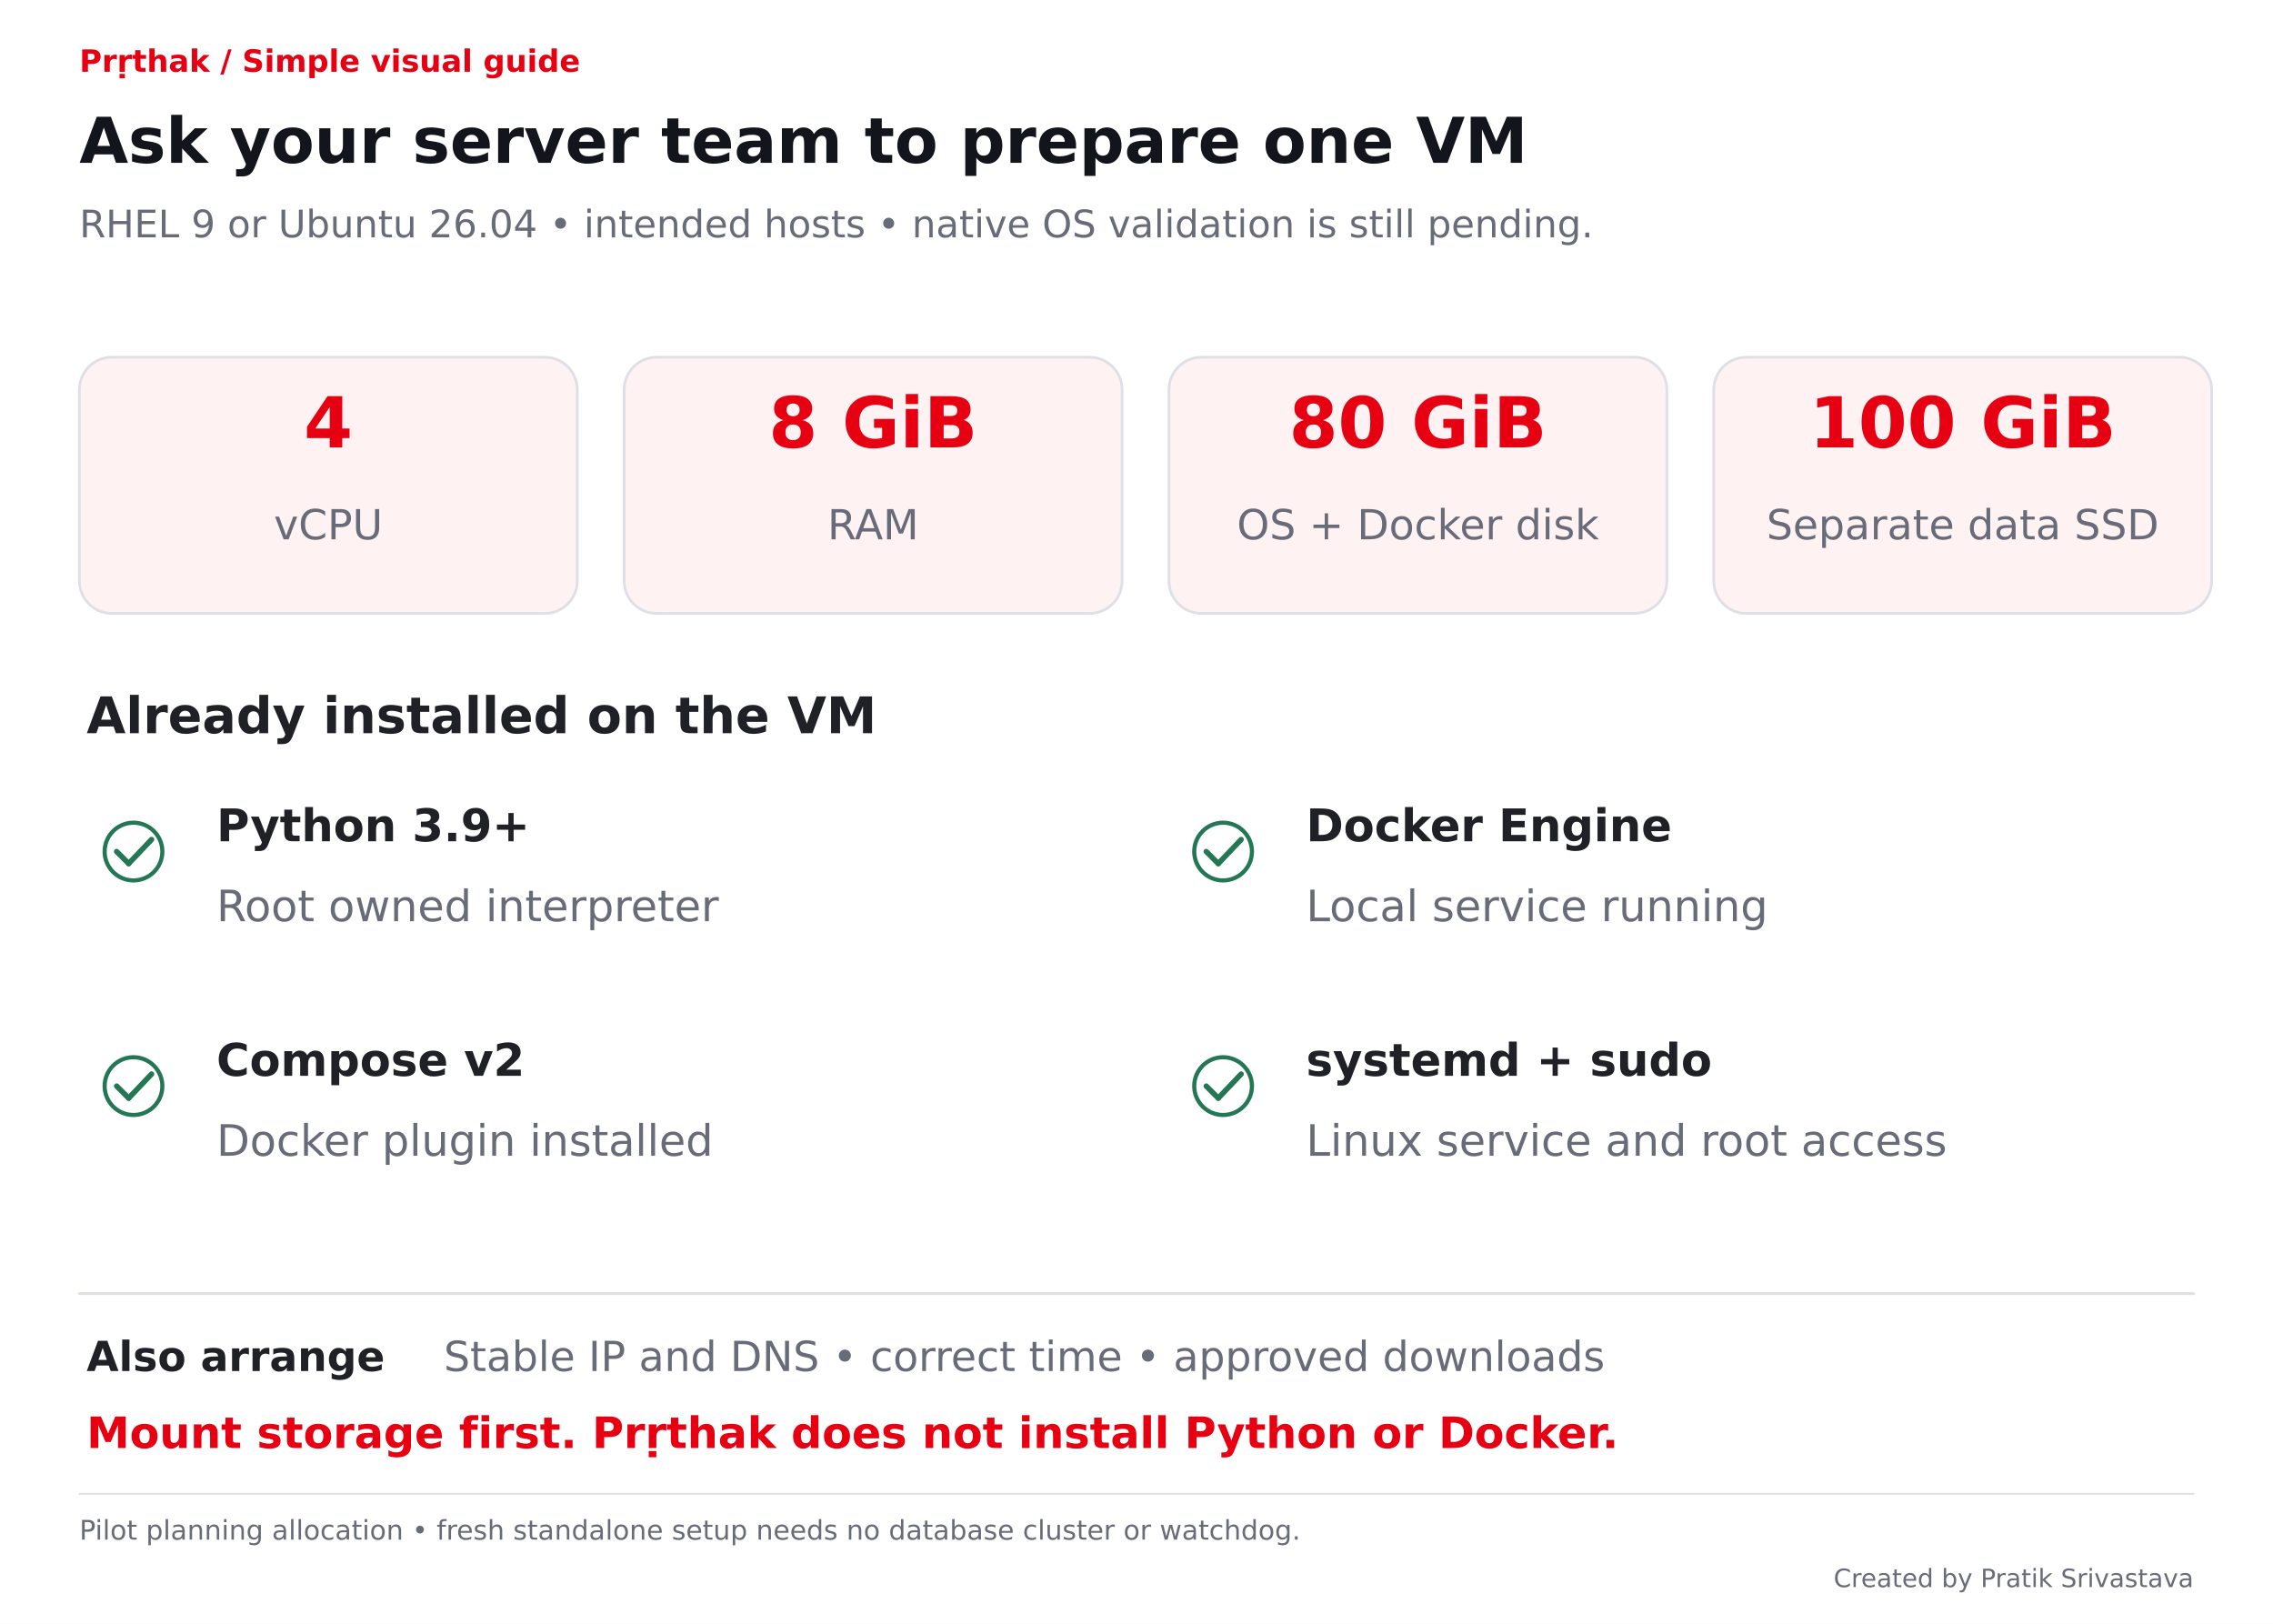
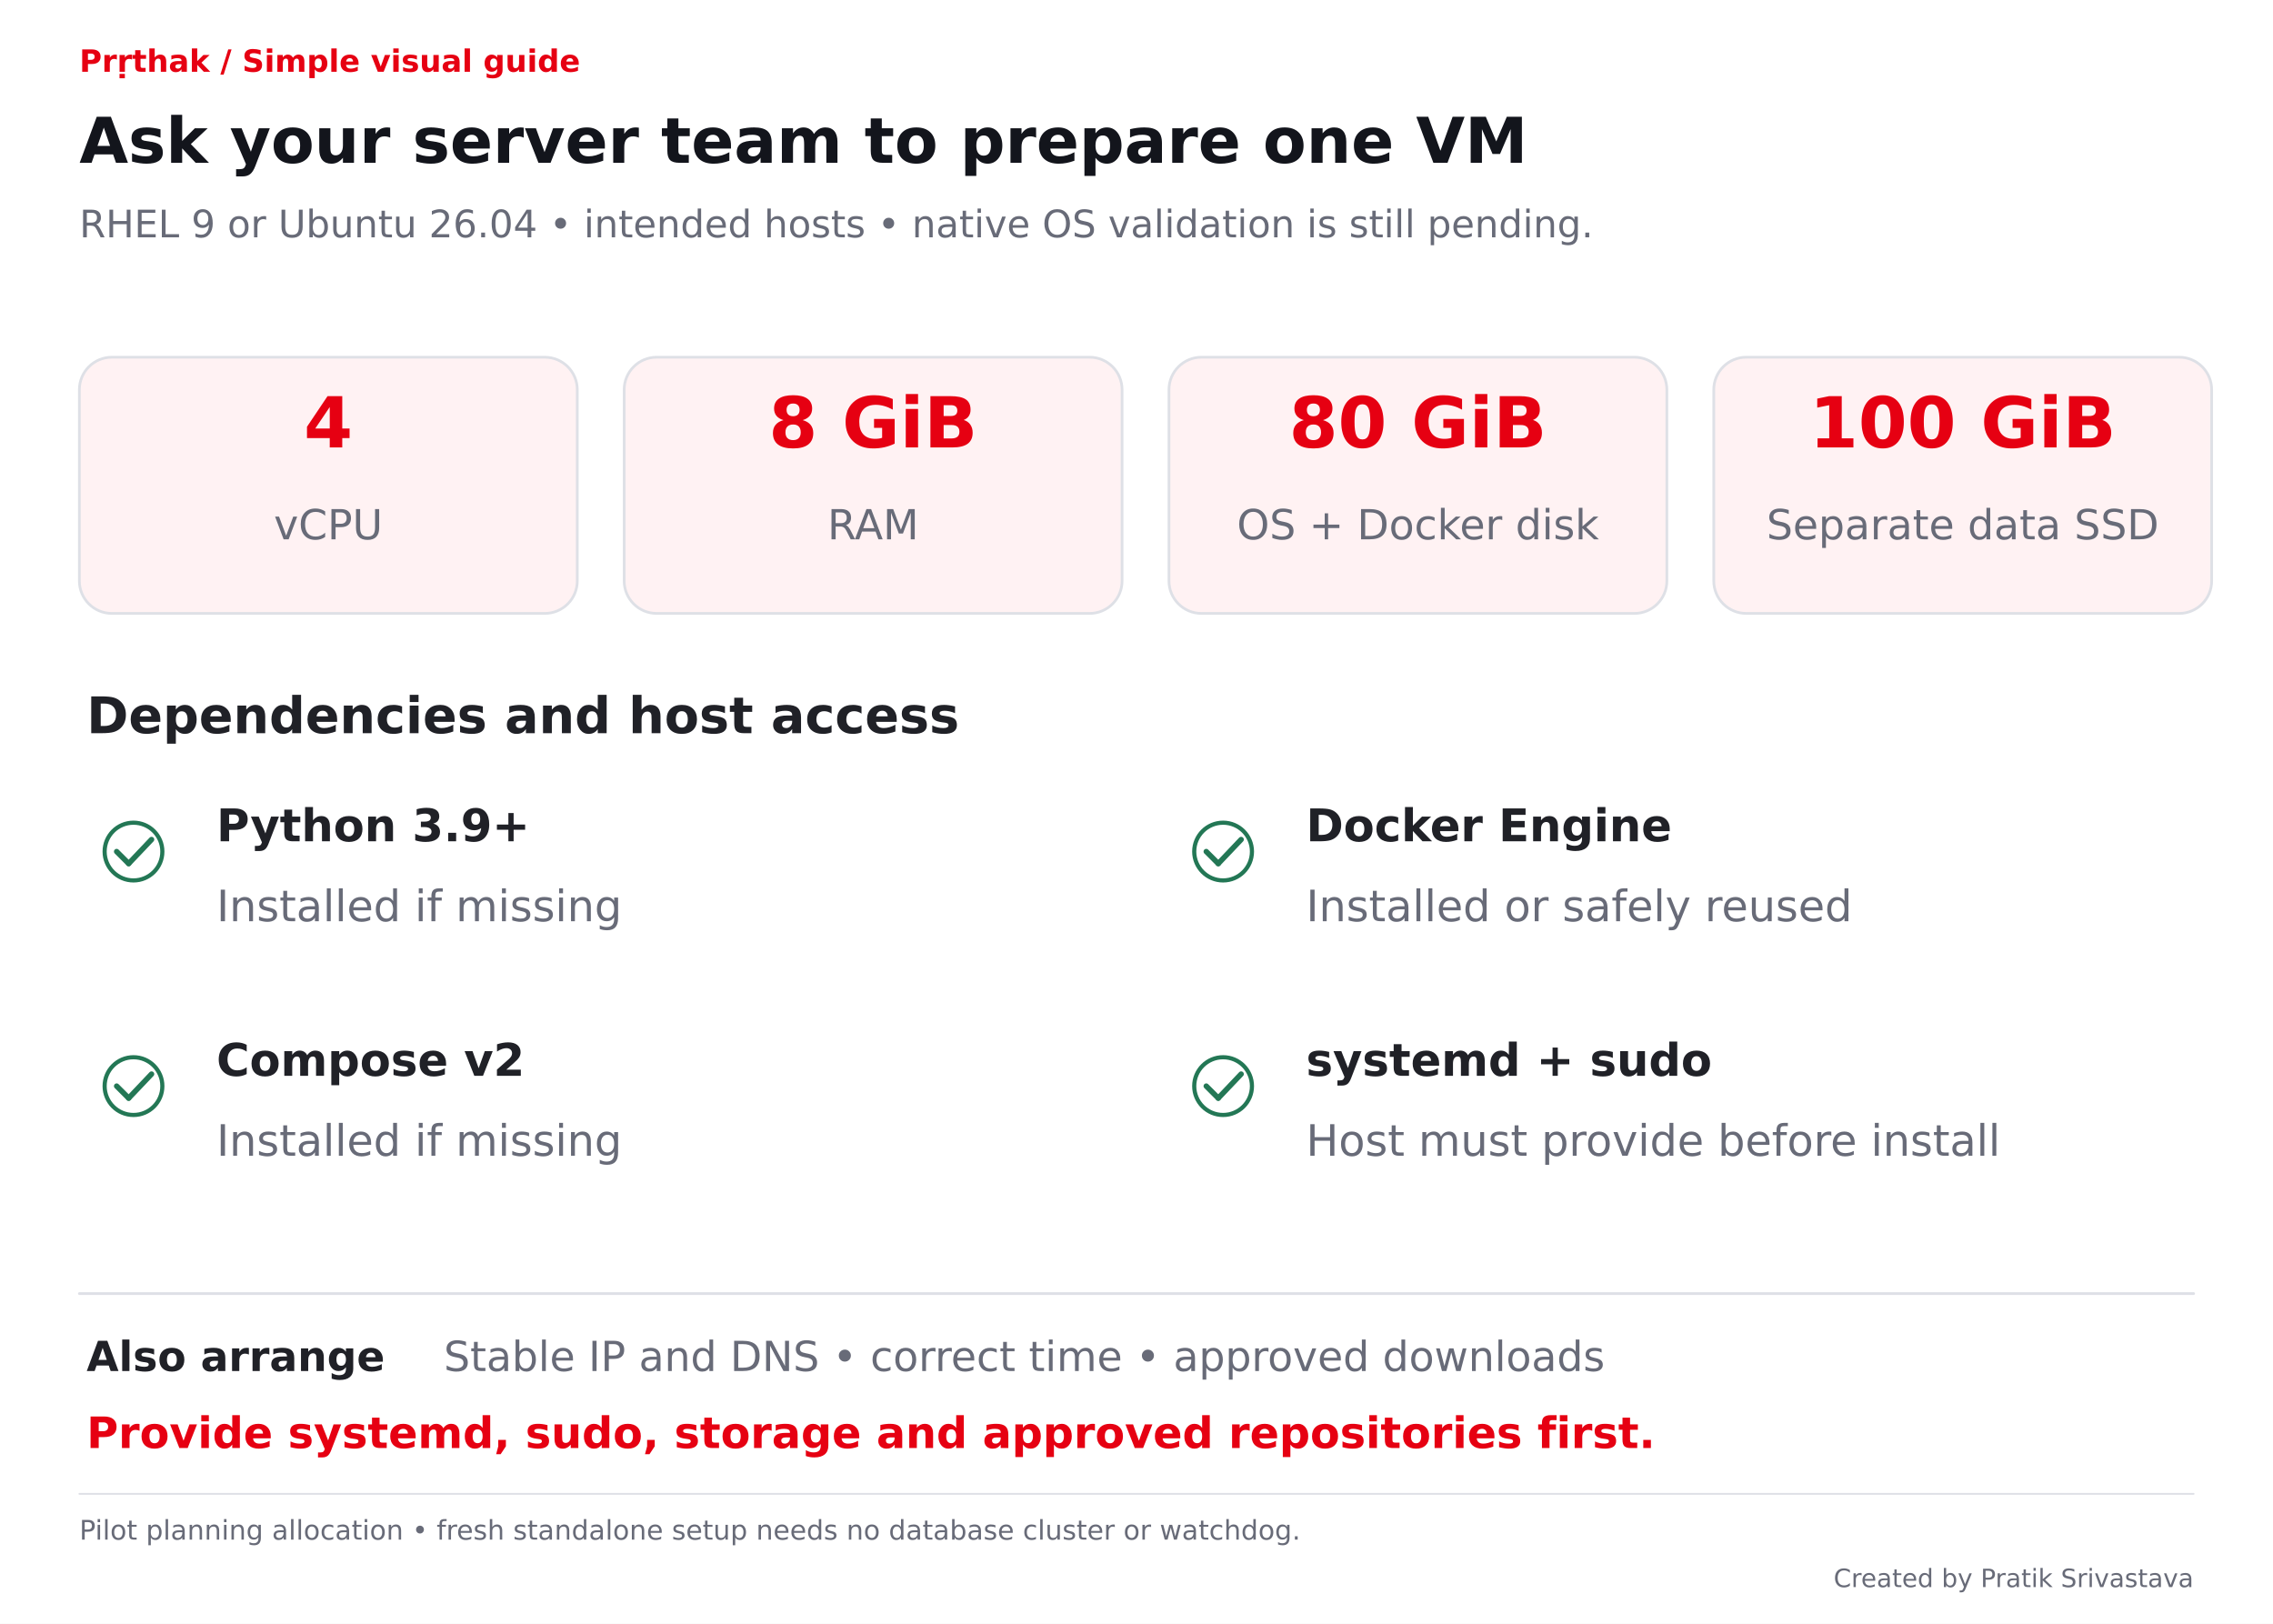
<svg xmlns="http://www.w3.org/2000/svg" width="1260" height="900" viewBox="0 0 1260 900" role="img" aria-labelledby="title desc">
  <rect width="1260" height="900" fill="#FFFFFF" />
  <text x="44" y="28.0" font-family="DejaVu Sans,sans-serif" font-size="17" font-weight="600" fill="#E60012" text-anchor="start" dominant-baseline="text-before-edge">Prṛthak  /  Simple visual guide</text>
  <text x="44" y="66.0" font-family="DejaVu Sans,sans-serif" font-size="35" font-weight="600" fill="#13151C" text-anchor="start" dominant-baseline="text-before-edge">Ask your server team to prepare one VM</text>
  <text x="44" y="117.0" font-family="DejaVu Sans,sans-serif" font-size="21" font-weight="400" fill="#686B78" text-anchor="start" dominant-baseline="text-before-edge">RHEL 9 or Ubuntu 26.04 • intended hosts • native OS validation is still pending.</text>
  <rect x="44" y="198" width="276" height="142" rx="18" fill="#FFF2F3" stroke="#DEE0E6" stroke-width="1.5" />
  <text x="182" y="221.0" font-family="DejaVu Sans,sans-serif" font-size="39" font-weight="600" fill="#E60012" text-anchor="middle" dominant-baseline="text-before-edge">4</text>
  <text x="182" y="283.0" font-family="DejaVu Sans,sans-serif" font-size="23" font-weight="400" fill="#686B78" text-anchor="middle" dominant-baseline="text-before-edge">vCPU</text>
  <rect x="346" y="198" width="276" height="142" rx="18" fill="#FFF2F3" stroke="#DEE0E6" stroke-width="1.5" />
  <text x="484" y="221.0" font-family="DejaVu Sans,sans-serif" font-size="39" font-weight="600" fill="#E60012" text-anchor="middle" dominant-baseline="text-before-edge">8 GiB</text>
  <text x="484" y="283.0" font-family="DejaVu Sans,sans-serif" font-size="23" font-weight="400" fill="#686B78" text-anchor="middle" dominant-baseline="text-before-edge">RAM</text>
  <rect x="648" y="198" width="276" height="142" rx="18" fill="#FFF2F3" stroke="#DEE0E6" stroke-width="1.5" />
  <text x="786" y="221.0" font-family="DejaVu Sans,sans-serif" font-size="39" font-weight="600" fill="#E60012" text-anchor="middle" dominant-baseline="text-before-edge">80 GiB</text>
  <text x="786" y="283.0" font-family="DejaVu Sans,sans-serif" font-size="23" font-weight="400" fill="#686B78" text-anchor="middle" dominant-baseline="text-before-edge">OS + Docker disk</text>
  <rect x="950" y="198" width="276" height="142" rx="18" fill="#FFF2F3" stroke="#DEE0E6" stroke-width="1.5" />
  <text x="1088" y="221.0" font-family="DejaVu Sans,sans-serif" font-size="39" font-weight="600" fill="#E60012" text-anchor="middle" dominant-baseline="text-before-edge">100 GiB</text>
  <text x="1088" y="283.0" font-family="DejaVu Sans,sans-serif" font-size="23" font-weight="400" fill="#686B78" text-anchor="middle" dominant-baseline="text-before-edge">Separate data SSD</text>
-   <text x="48" y="387.0" font-family="DejaVu Sans,sans-serif" font-size="28" font-weight="600" fill="#202127" text-anchor="start" dominant-baseline="text-before-edge">Already installed on the VM</text>
+   <text x="48" y="387.0" font-family="DejaVu Sans,sans-serif" font-size="28" font-weight="600" fill="#202127" text-anchor="start" dominant-baseline="text-before-edge">Dependencies and host access</text>
  <circle cx="74.0" cy="472.0" r="16.0" fill="#FFFFFF" stroke="#237755" stroke-width="2.3" />
  <line x1="64.667" y1="472.0" x2="71.333" y2="478.667" stroke="#237755" stroke-width="3" stroke-linecap="round" />
  <line x1="71.333" y1="478.667" x2="84.0" y2="465.333" stroke="#237755" stroke-width="3" stroke-linecap="round" />
  <text x="120" y="449.0" font-family="DejaVu Sans,sans-serif" font-size="25" font-weight="600" fill="#202127" text-anchor="start" dominant-baseline="text-before-edge">Python 3.9+</text>
-   <text x="120" y="494.0" font-family="DejaVu Sans,sans-serif" font-size="24" font-weight="400" fill="#686B78" text-anchor="start" dominant-baseline="text-before-edge">Root owned interpreter</text>
+   <text x="120" y="494.0" font-family="DejaVu Sans,sans-serif" font-size="24" font-weight="400" fill="#686B78" text-anchor="start" dominant-baseline="text-before-edge">Installed if missing</text>
  <circle cx="678.0" cy="472.0" r="16.0" fill="#FFFFFF" stroke="#237755" stroke-width="2.3" />
  <line x1="668.667" y1="472.0" x2="675.333" y2="478.667" stroke="#237755" stroke-width="3" stroke-linecap="round" />
  <line x1="675.333" y1="478.667" x2="688.0" y2="465.333" stroke="#237755" stroke-width="3" stroke-linecap="round" />
  <text x="724" y="449.0" font-family="DejaVu Sans,sans-serif" font-size="25" font-weight="600" fill="#202127" text-anchor="start" dominant-baseline="text-before-edge">Docker Engine</text>
-   <text x="724" y="494.0" font-family="DejaVu Sans,sans-serif" font-size="24" font-weight="400" fill="#686B78" text-anchor="start" dominant-baseline="text-before-edge">Local service running</text>
+   <text x="724" y="494.0" font-family="DejaVu Sans,sans-serif" font-size="24" font-weight="400" fill="#686B78" text-anchor="start" dominant-baseline="text-before-edge">Installed or safely reused</text>
  <circle cx="74.0" cy="602.0" r="16.0" fill="#FFFFFF" stroke="#237755" stroke-width="2.3" />
  <line x1="64.667" y1="602.0" x2="71.333" y2="608.667" stroke="#237755" stroke-width="3" stroke-linecap="round" />
  <line x1="71.333" y1="608.667" x2="84.0" y2="595.333" stroke="#237755" stroke-width="3" stroke-linecap="round" />
  <text x="120" y="579.0" font-family="DejaVu Sans,sans-serif" font-size="25" font-weight="600" fill="#202127" text-anchor="start" dominant-baseline="text-before-edge">Compose v2</text>
-   <text x="120" y="624.0" font-family="DejaVu Sans,sans-serif" font-size="24" font-weight="400" fill="#686B78" text-anchor="start" dominant-baseline="text-before-edge">Docker plugin installed</text>
+   <text x="120" y="624.0" font-family="DejaVu Sans,sans-serif" font-size="24" font-weight="400" fill="#686B78" text-anchor="start" dominant-baseline="text-before-edge">Installed if missing</text>
  <circle cx="678.0" cy="602.0" r="16.0" fill="#FFFFFF" stroke="#237755" stroke-width="2.3" />
  <line x1="668.667" y1="602.0" x2="675.333" y2="608.667" stroke="#237755" stroke-width="3" stroke-linecap="round" />
  <line x1="675.333" y1="608.667" x2="688.0" y2="595.333" stroke="#237755" stroke-width="3" stroke-linecap="round" />
  <text x="724" y="579.0" font-family="DejaVu Sans,sans-serif" font-size="25" font-weight="600" fill="#202127" text-anchor="start" dominant-baseline="text-before-edge">systemd + sudo</text>
-   <text x="724" y="624.0" font-family="DejaVu Sans,sans-serif" font-size="24" font-weight="400" fill="#686B78" text-anchor="start" dominant-baseline="text-before-edge">Linux service and root access</text>
+   <text x="724" y="624.0" font-family="DejaVu Sans,sans-serif" font-size="24" font-weight="400" fill="#686B78" text-anchor="start" dominant-baseline="text-before-edge">Host must provide before install</text>
  <line x1="44" y1="717" x2="1216" y2="717" stroke="#DEE0E6" stroke-width="1.5" stroke-linecap="round" />
  <text x="48" y="744.0" font-family="DejaVu Sans,sans-serif" font-size="23" font-weight="600" fill="#202127" text-anchor="start" dominant-baseline="text-before-edge">Also arrange</text>
  <text x="246" y="744.0" font-family="DejaVu Sans,sans-serif" font-size="23" font-weight="400" fill="#686B78" text-anchor="start" dominant-baseline="text-before-edge">Stable IP and DNS  •  correct time  •  approved downloads</text>
-   <text x="48" y="786.0" font-family="DejaVu Sans,sans-serif" font-size="24" font-weight="600" fill="#E60012" text-anchor="start" dominant-baseline="text-before-edge">Mount storage first. Prṛthak does not install Python or Docker.</text>
+   <text x="48" y="786.0" font-family="DejaVu Sans,sans-serif" font-size="24" font-weight="600" fill="#E60012" text-anchor="start" dominant-baseline="text-before-edge">Provide systemd, sudo, storage and approved repositories first.</text>
  <line x1="44" y1="828" x2="1216" y2="828" stroke="#DEE0E6" stroke-width="1" stroke-linecap="round" />
  <text x="44" y="843.0" font-family="DejaVu Sans,sans-serif" font-size="15" font-weight="400" fill="#686B78" text-anchor="start" dominant-baseline="text-before-edge">Pilot planning allocation • fresh standalone setup needs no database cluster or watchdog.</text>
  <text x="1216" y="870.0" font-family="DejaVu Sans,sans-serif" font-size="14" font-weight="400" fill="#686B78" text-anchor="end" dominant-baseline="text-before-edge">Created by Pratik Srivastava</text>
</svg>
